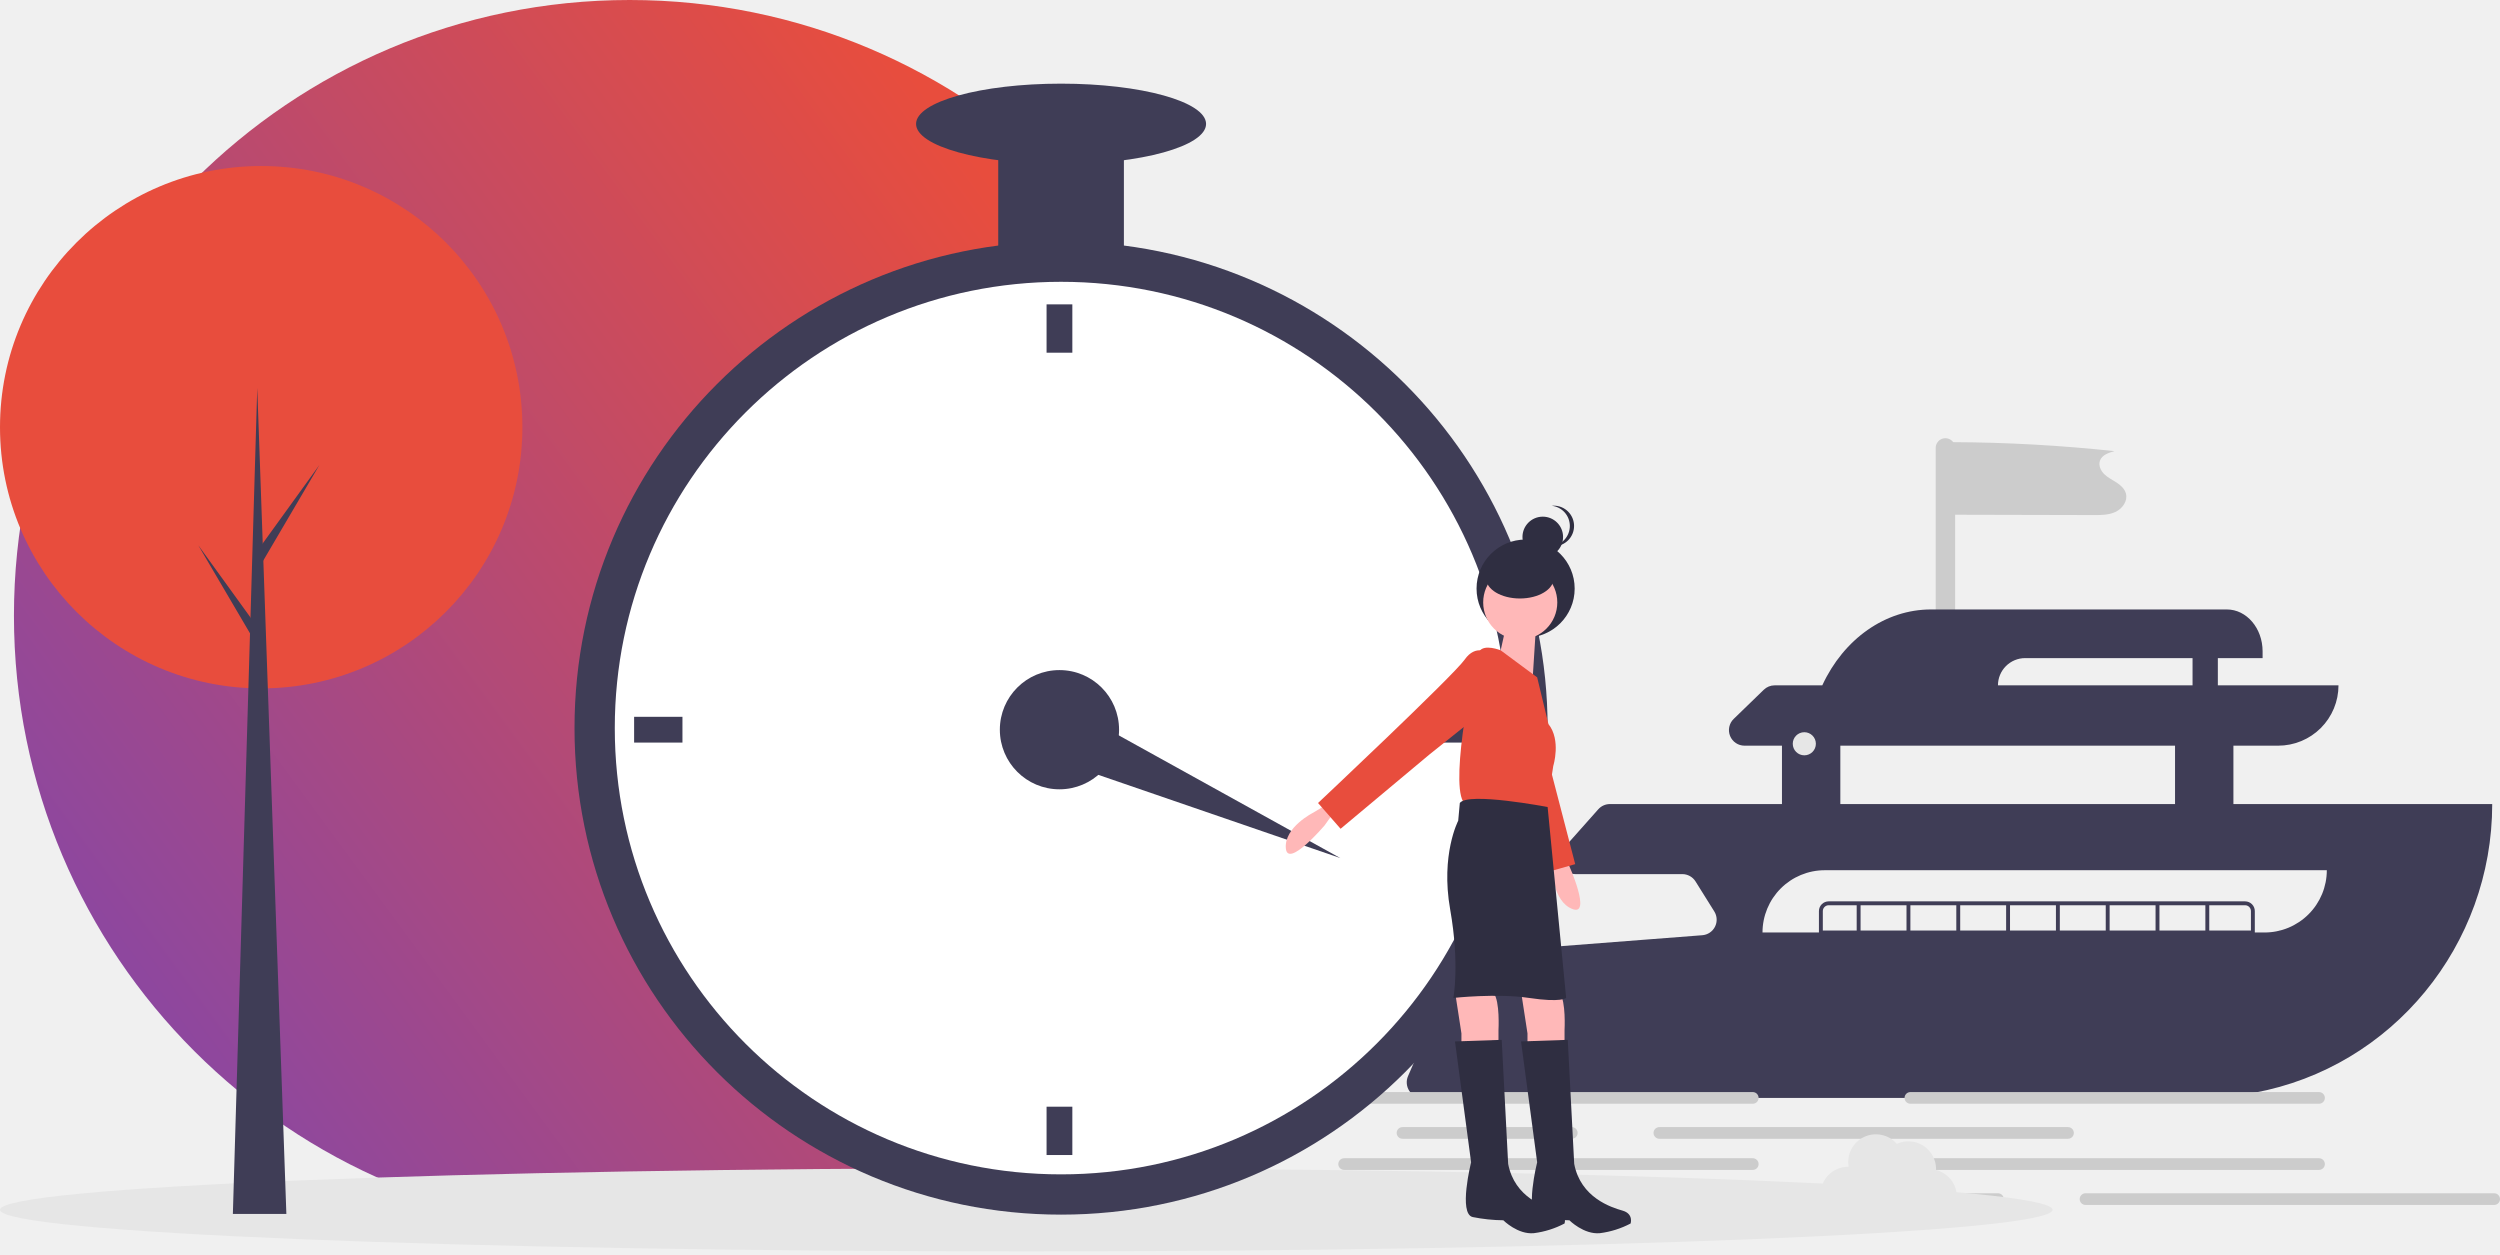
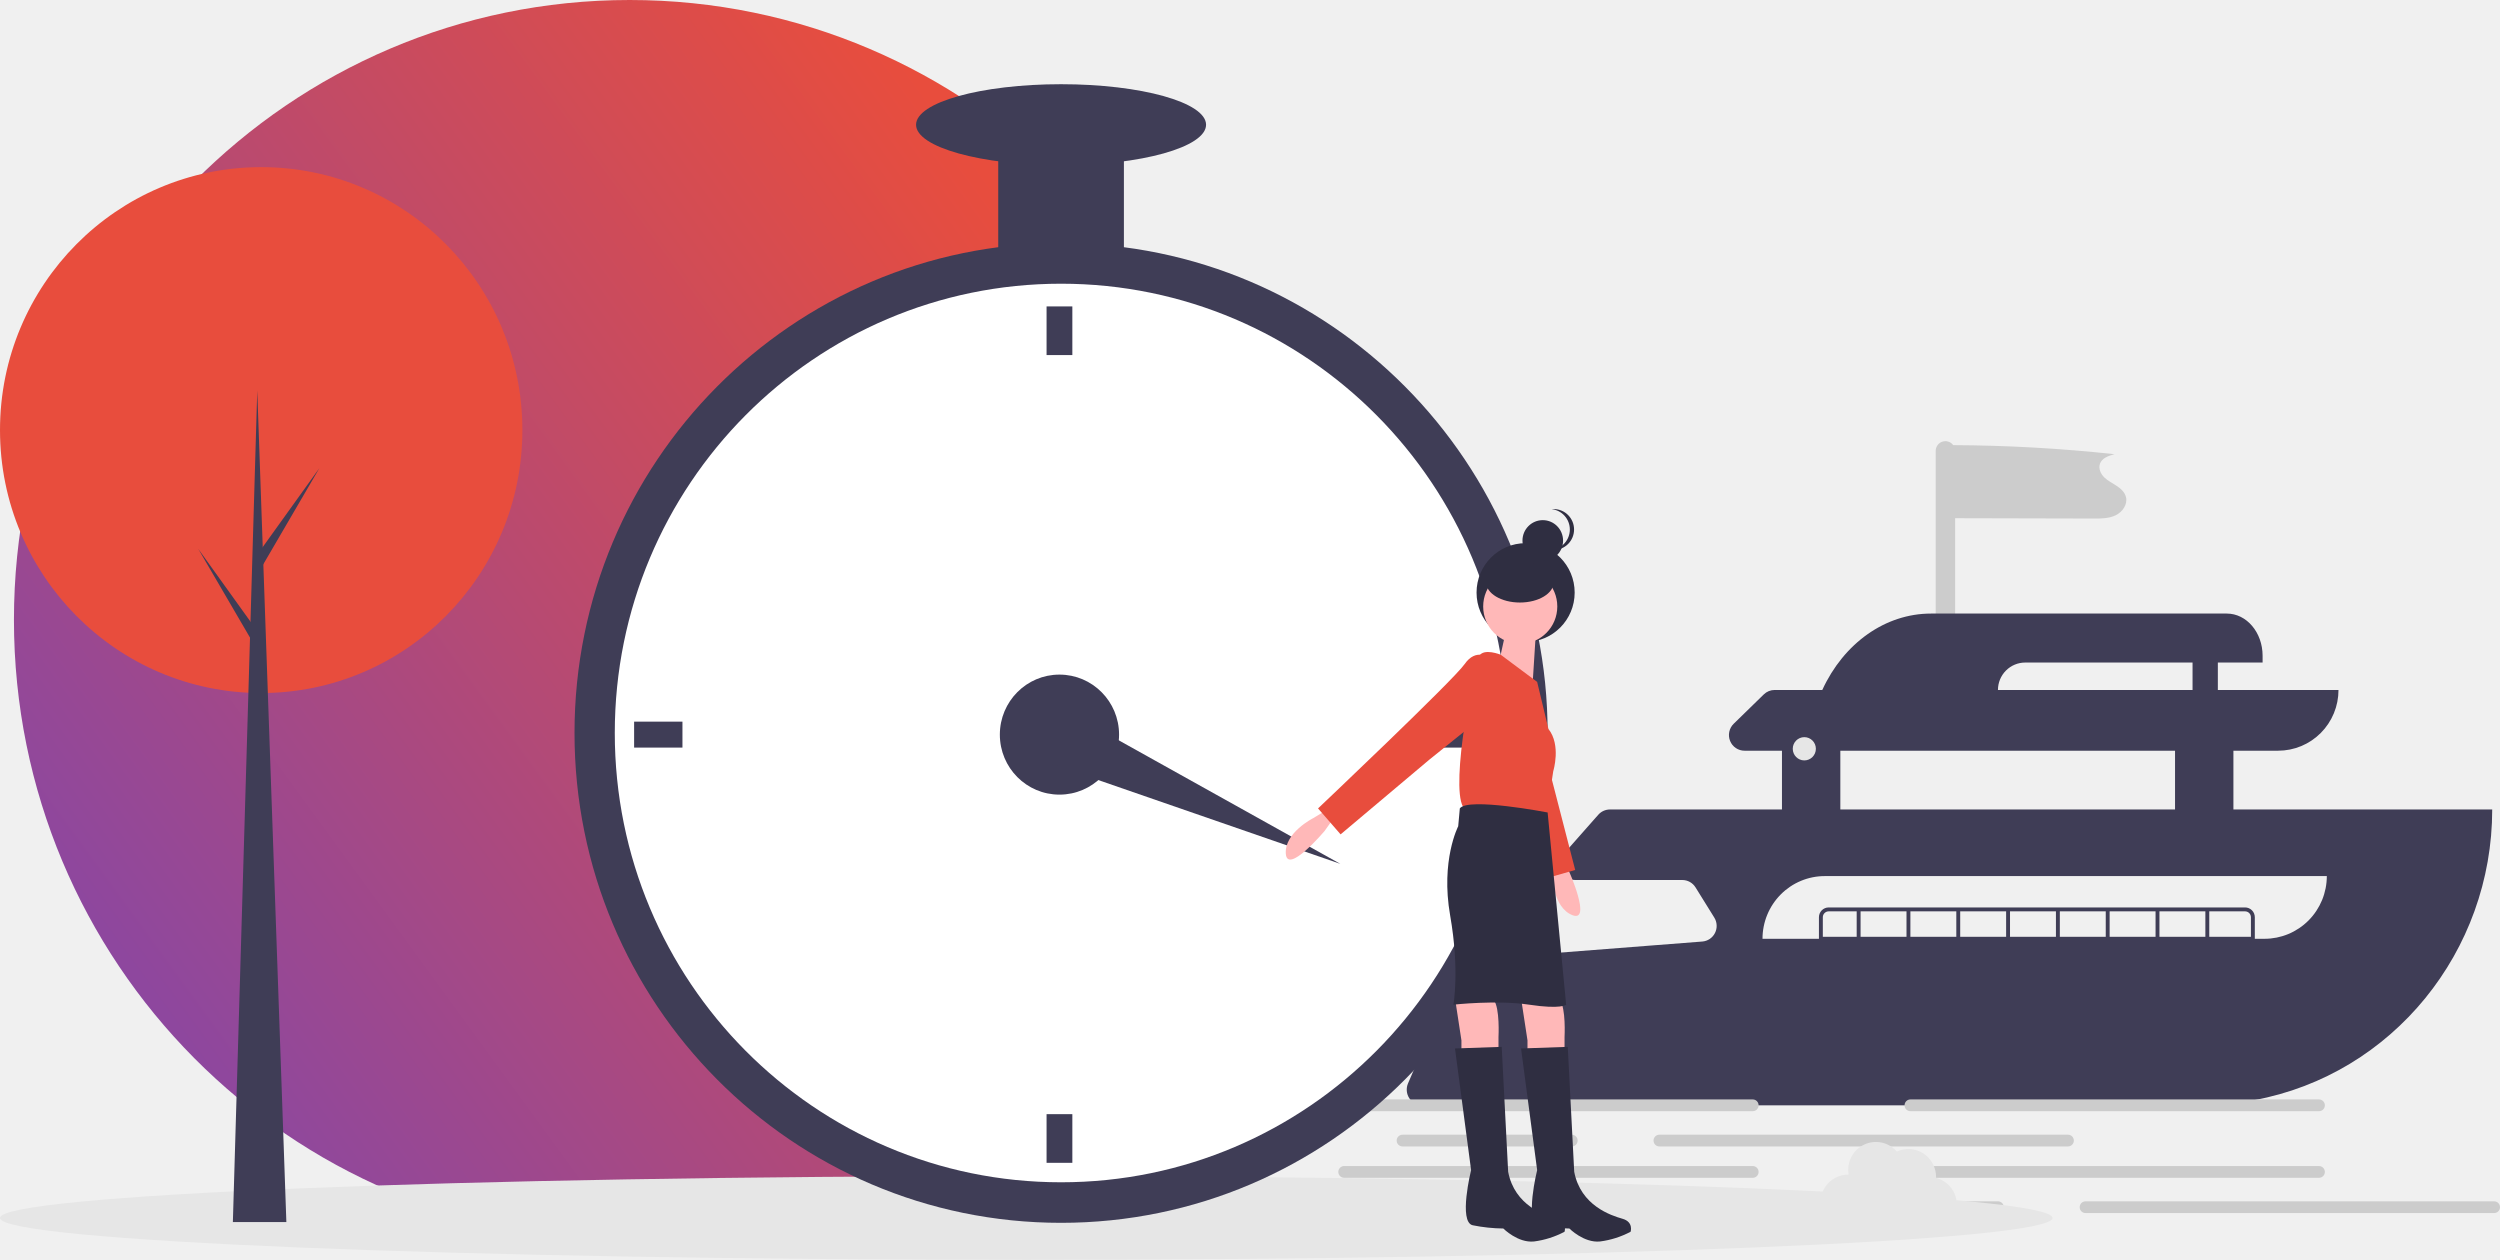
- <svg xmlns="http://www.w3.org/2000/svg" width="538" height="270" viewBox="0 0 538 270" fill="none">
-   <circle cx="135.5" cy="132.5" r="132.5" fill="url(#paint0_linear_174_2229)" />
+ <svg xmlns="http://www.w3.org/2000/svg" width="635" height="320" viewBox="0 0 635 320" fill="none">
+   <ellipse cx="159.93" cy="157.444" rx="156.389" ry="157.444" fill="url(#paint0_linear_174_2229)" />
  <g clip-path="url(#clip0_174_2229)">
-     <path d="M457.509 106.244C457.244 105.205 456.383 104.428 455.486 103.843C454.588 103.257 453.6 102.787 452.834 102.037C452.067 101.288 451.552 100.149 451.908 99.138C452.34 97.909 453.781 97.418 455.041 97.087C443.511 95.848 431.925 95.201 420.328 95.151C420.067 94.796 419.7 94.534 419.281 94.4C418.861 94.267 418.41 94.269 417.993 94.407C417.575 94.545 417.211 94.812 416.954 95.169C416.696 95.526 416.558 95.956 416.56 96.396V133.667H420.747V110.772C430.694 110.796 440.64 110.82 450.587 110.844C452.198 110.848 453.873 110.838 455.321 110.133C456.769 109.427 457.906 107.805 457.509 106.244Z" fill="#CCCCCC" />
-     <path d="M480.63 173.033V160.469H490.261C491.966 160.469 493.654 160.134 495.229 159.481C496.804 158.829 498.235 157.873 499.441 156.667C500.646 155.461 501.602 154.03 502.255 152.455C502.907 150.88 503.243 149.192 503.243 147.487L429.96 147.487C429.96 145.932 430.577 144.441 431.677 143.341C432.776 142.242 434.267 141.624 435.822 141.624H486.911V140.167C486.911 135.189 483.466 131.155 479.216 131.155H415.544C405.737 131.155 396.778 137.471 392.156 147.487H381.903C381.033 147.487 380.197 147.826 379.572 148.431L373.088 154.713C372.608 155.177 372.279 155.774 372.141 156.426C372.003 157.079 372.063 157.758 372.313 158.377C372.564 158.995 372.993 159.525 373.546 159.897C374.1 160.27 374.752 160.469 375.419 160.469H383.477V173.033H346.456C345.983 173.033 345.515 173.133 345.083 173.327C344.652 173.521 344.266 173.804 343.952 174.157L336.507 182.533C336.078 183.016 335.798 183.612 335.7 184.25C335.602 184.889 335.691 185.542 335.955 186.131C336.22 186.72 336.649 187.22 337.191 187.571C337.733 187.922 338.365 188.109 339.011 188.109H362.035C362.603 188.109 363.162 188.253 363.659 188.529C364.156 188.804 364.574 189.201 364.876 189.683L368.916 196.143C369.221 196.632 369.396 197.191 369.422 197.766C369.449 198.342 369.326 198.914 369.067 199.429C368.807 199.943 368.419 200.382 367.94 200.703C367.462 201.024 366.909 201.215 366.334 201.26L316.396 205.123C315.788 205.17 315.205 205.382 314.708 205.737C314.212 206.091 313.822 206.574 313.58 207.134L303.005 231.589C302.785 232.099 302.695 232.655 302.743 233.208C302.791 233.762 302.975 234.294 303.28 234.758C303.585 235.222 304.001 235.603 304.489 235.867C304.978 236.131 305.525 236.269 306.08 236.269H472.937C477.025 236.27 481.103 235.898 485.123 235.158C514.913 229.661 536.325 203.327 536.325 173.033L480.63 173.033ZM396.04 160.469H468.067V173.033H396.04V160.469ZM500.73 187.271C500.73 189.031 500.384 190.774 499.71 192.4C499.037 194.026 498.05 195.503 496.805 196.747C495.561 197.992 494.084 198.979 492.458 199.652C490.832 200.326 489.09 200.672 487.33 200.672H379.29C379.29 197.118 380.702 193.71 383.215 191.196C385.728 188.683 389.136 187.271 392.69 187.271L500.73 187.271Z" fill="#3F3D56" />
-     <path d="M483.142 193.972H393.528C392.973 193.973 392.44 194.193 392.048 194.586C391.655 194.978 391.434 195.511 391.434 196.066V201.091H485.236V196.066C485.236 195.511 485.015 194.978 484.622 194.586C484.23 194.193 483.697 193.973 483.142 193.972ZM411.116 194.809H420.998V200.254H411.116V194.809ZM410.278 200.254H400.396V194.809H410.278V200.254ZM421.835 194.809H431.717V200.254H421.835V194.809ZM432.555 194.809H442.437V200.254H432.555V194.809ZM443.274 194.809H453.156V200.254H443.274V194.809ZM453.994 194.809H463.876V200.254H453.994V194.809ZM464.714 194.809H474.596V200.254H464.714V194.809ZM392.271 196.066C392.272 195.733 392.404 195.413 392.64 195.178C392.875 194.942 393.195 194.81 393.528 194.809H399.558V200.254H392.271V196.066ZM484.399 200.254H475.433V194.809H483.142C483.475 194.81 483.795 194.942 484.03 195.178C484.266 195.413 484.398 195.733 484.399 196.066V200.254Z" fill="#3F3D56" />
-     <path d="M477.28 134.924H471.836V157.538H477.28V134.924Z" fill="#3F3D56" />
-     <path d="M377.196 237.525H289.256C288.923 237.525 288.604 237.393 288.368 237.157C288.132 236.922 288 236.602 288 236.269C288 235.936 288.132 235.616 288.368 235.381C288.604 235.145 288.923 235.013 289.256 235.013H377.196C377.529 235.013 377.849 235.145 378.084 235.381C378.32 235.616 378.452 235.936 378.452 236.269C378.452 236.602 378.32 236.922 378.084 237.157C377.849 237.393 377.529 237.525 377.196 237.525Z" fill="#CCCCCC" />
-     <path d="M338.251 245.063H301.819C301.486 245.063 301.166 244.931 300.931 244.695C300.695 244.46 300.563 244.14 300.563 243.807C300.563 243.474 300.695 243.154 300.931 242.919C301.166 242.683 301.486 242.551 301.819 242.551H338.251C338.584 242.551 338.904 242.683 339.14 242.919C339.375 243.154 339.507 243.474 339.507 243.807C339.507 244.14 339.375 244.46 339.14 244.695C338.904 244.931 338.584 245.063 338.251 245.063Z" fill="#CCCCCC" />
-     <path d="M499.055 237.525H411.116C410.782 237.525 410.463 237.393 410.227 237.157C409.992 236.922 409.859 236.602 409.859 236.269C409.859 235.936 409.992 235.616 410.227 235.381C410.463 235.145 410.782 235.013 411.116 235.013H499.055C499.389 235.013 499.708 235.145 499.944 235.381C500.179 235.616 500.312 235.936 500.312 236.269C500.312 236.602 500.179 236.922 499.944 237.157C499.708 237.393 499.389 237.525 499.055 237.525Z" fill="#CCCCCC" />
-     <path d="M445.035 245.063H357.095C356.762 245.063 356.443 244.931 356.207 244.695C355.971 244.46 355.839 244.14 355.839 243.807C355.839 243.474 355.971 243.154 356.207 242.919C356.443 242.683 356.762 242.551 357.095 242.551H445.035C445.368 242.551 445.688 242.683 445.923 242.919C446.159 243.154 446.291 243.474 446.291 243.807C446.291 244.14 446.159 244.46 445.923 244.695C445.688 244.931 445.368 245.063 445.035 245.063Z" fill="#CCCCCC" />
-     <path d="M377.196 251.764H289.256C288.923 251.763 288.604 251.631 288.369 251.395C288.134 251.16 288.002 250.84 288.002 250.507C288.002 250.175 288.134 249.855 288.369 249.62C288.604 249.384 288.923 249.252 289.256 249.251H377.196C377.529 249.252 377.848 249.384 378.083 249.62C378.318 249.855 378.45 250.175 378.45 250.507C378.45 250.84 378.318 251.16 378.083 251.395C377.848 251.631 377.529 251.763 377.196 251.764Z" fill="#CCCCCC" />
-     <path d="M429.96 259.302H393.528C393.195 259.302 392.875 259.17 392.639 258.934C392.404 258.698 392.271 258.379 392.271 258.046C392.271 257.712 392.404 257.393 392.639 257.157C392.875 256.922 393.195 256.789 393.528 256.789H429.96C430.293 256.789 430.613 256.922 430.848 257.157C431.084 257.393 431.216 257.712 431.216 258.046C431.216 258.379 431.084 258.698 430.848 258.934C430.613 259.17 430.293 259.302 429.96 259.302Z" fill="#CCCCCC" />
-     <path d="M351.233 259.302H314.801C314.468 259.302 314.148 259.17 313.912 258.934C313.677 258.698 313.544 258.379 313.544 258.046C313.544 257.712 313.677 257.393 313.912 257.157C314.148 256.922 314.468 256.789 314.801 256.789H351.233C351.566 256.789 351.886 256.922 352.121 257.157C352.357 257.393 352.489 257.712 352.489 258.046C352.489 258.379 352.357 258.698 352.121 258.934C351.886 259.17 351.566 259.302 351.233 259.302Z" fill="#CCCCCC" />
-     <path d="M499.055 251.764H411.116C410.782 251.764 410.463 251.631 410.227 251.396C409.992 251.16 409.859 250.841 409.859 250.507C409.859 250.174 409.992 249.855 410.227 249.619C410.463 249.383 410.782 249.251 411.116 249.251H499.055C499.388 249.252 499.707 249.384 499.942 249.62C500.178 249.855 500.31 250.175 500.31 250.507C500.31 250.84 500.178 251.16 499.942 251.395C499.707 251.631 499.388 251.763 499.055 251.764Z" fill="#CCCCCC" />
-     <path d="M536.744 259.302H448.804C448.471 259.302 448.151 259.17 447.916 258.934C447.68 258.698 447.548 258.379 447.548 258.046C447.548 257.712 447.68 257.393 447.916 257.157C448.151 256.922 448.471 256.789 448.804 256.789H536.744C537.077 256.789 537.397 256.922 537.632 257.157C537.868 257.393 538 257.712 538 258.046C538 258.379 537.868 258.698 537.632 258.934C537.397 259.17 537.077 259.302 536.744 259.302Z" fill="#CCCCCC" />
+     <path d="M539.996 126.245C539.684 125.011 538.668 124.088 537.608 123.392C536.549 122.696 535.383 122.137 534.478 121.247C533.574 120.357 532.965 119.003 533.385 117.802C533.896 116.342 535.597 115.758 537.084 115.365C523.475 113.892 509.799 113.124 496.112 113.063C495.804 112.643 495.371 112.33 494.876 112.172C494.381 112.013 493.849 112.016 493.355 112.18C492.862 112.344 492.433 112.661 492.129 113.086C491.825 113.51 491.663 114.02 491.664 114.543V158.831H496.607V131.626C508.347 131.654 520.087 131.683 531.827 131.712C533.728 131.716 535.705 131.704 537.414 130.866C539.123 130.028 540.466 128.1 539.996 126.245Z" fill="#CCCCCC" />
+     <path d="M567.286 205.608V190.679H578.654C580.666 190.679 582.659 190.28 584.518 189.505C586.377 188.73 588.066 187.593 589.489 186.161C590.911 184.728 592.04 183.028 592.81 181.156C593.58 179.285 593.976 177.279 593.976 175.253L507.48 175.253C507.48 173.405 508.209 171.633 509.507 170.327C510.805 169.02 512.565 168.286 514.4 168.286H574.7V166.554C574.7 160.64 570.634 155.846 565.617 155.846H490.466C478.891 155.846 468.316 163.352 462.861 175.253H450.759C449.732 175.253 448.745 175.655 448.008 176.374L440.354 183.839C439.789 184.39 439.4 185.099 439.237 185.875C439.074 186.651 439.145 187.458 439.441 188.192C439.736 188.927 440.243 189.556 440.896 189.999C441.549 190.442 442.318 190.679 443.106 190.679H452.617V205.608H408.921C408.363 205.608 407.811 205.727 407.301 205.957C406.792 206.187 406.337 206.524 405.966 206.944L397.179 216.896C396.672 217.47 396.341 218.179 396.226 218.937C396.11 219.696 396.215 220.472 396.527 221.172C396.839 221.872 397.346 222.466 397.986 222.883C398.626 223.3 399.372 223.522 400.134 223.522H427.31C427.98 223.522 428.639 223.694 429.226 224.021C429.812 224.348 430.306 224.82 430.662 225.392L435.431 233.069C435.791 233.649 435.997 234.313 436.028 234.997C436.059 235.681 435.915 236.362 435.608 236.973C435.302 237.584 434.844 238.106 434.279 238.487C433.714 238.868 433.061 239.096 432.383 239.149L373.442 243.739C372.724 243.795 372.035 244.047 371.45 244.468C370.864 244.889 370.403 245.463 370.118 246.128L357.636 275.187C357.376 275.793 357.27 276.454 357.326 277.112C357.383 277.769 357.601 278.402 357.961 278.953C358.321 279.505 358.811 279.958 359.388 280.271C359.965 280.584 360.61 280.748 361.266 280.748H558.207C563.031 280.75 567.845 280.308 572.59 279.428C607.75 272.896 633.023 241.605 633.023 205.608L567.286 205.608ZM467.445 190.679H552.458V205.608H467.445V190.679ZM591.011 222.527C591.011 224.618 590.602 226.689 589.807 228.621C589.012 230.553 587.847 232.308 586.378 233.787C584.91 235.265 583.166 236.438 581.247 237.239C579.328 238.039 577.271 238.451 575.194 238.451H447.675C447.675 234.227 449.341 230.177 452.307 227.191C455.273 224.204 459.296 222.527 463.491 222.527L591.011 222.527Z" fill="#3F3D56" />
+     <path d="M570.252 230.489H464.48C463.825 230.489 463.197 230.752 462.733 231.218C462.27 231.685 462.009 232.317 462.009 232.977V238.948H572.723V232.977C572.722 232.317 572.462 231.685 571.999 231.218C571.535 230.752 570.907 230.489 570.252 230.489V230.489ZM485.239 231.484H496.903V237.953H485.239V231.484ZM484.25 237.953H472.586V231.484H484.25V237.953ZM497.891 231.484H509.555V237.953H497.891V231.484ZM510.543 231.484H522.207V237.953H510.543V231.484ZM523.196 231.484H534.86V237.953H523.196V231.484ZM535.848 231.484H547.512V237.953H535.848V231.484ZM548.501 231.484H560.164V237.953H548.501V231.484ZM462.997 232.977C462.998 232.581 463.154 232.202 463.432 231.922C463.71 231.642 464.087 231.484 464.48 231.484H471.598V237.953H462.997V232.977ZM571.735 237.953H561.153V231.484H570.252C570.645 231.484 571.022 231.642 571.3 231.922C571.578 232.202 571.734 232.581 571.735 232.977V237.953Z" fill="#3F3D56" />
+     <path d="M563.332 160.324H556.907V187.196H563.332V160.324Z" fill="#3F3D56" />
+     <path d="M445.204 282.241H341.409C341.015 282.241 340.638 282.084 340.36 281.804C340.082 281.524 339.926 281.144 339.926 280.748C339.926 280.352 340.082 279.973 340.36 279.693C340.638 279.413 341.015 279.255 341.409 279.255H445.204C445.597 279.255 445.974 279.413 446.252 279.693C446.53 279.973 446.686 280.352 446.686 280.748C446.686 281.144 446.53 281.524 446.252 281.804C445.974 282.084 445.597 282.241 445.204 282.241V282.241Z" fill="#CCCCCC" />
+     <path d="M399.237 291.198H356.236C355.843 291.198 355.466 291.041 355.188 290.761C354.91 290.481 354.754 290.101 354.754 289.706C354.754 289.31 354.91 288.93 355.188 288.65C355.466 288.37 355.843 288.213 356.236 288.213H399.237C399.631 288.213 400.008 288.37 400.286 288.65C400.564 288.93 400.72 289.31 400.72 289.706C400.72 290.101 400.564 290.481 400.286 290.761C400.008 291.041 399.631 291.198 399.237 291.198V291.198Z" fill="#CCCCCC" />
+     <path d="M589.034 282.241H485.239C484.845 282.241 484.468 282.084 484.19 281.804C483.912 281.524 483.756 281.144 483.756 280.748C483.756 280.352 483.912 279.973 484.19 279.693C484.468 279.413 484.845 279.255 485.239 279.255H589.034C589.427 279.255 589.804 279.413 590.082 279.693C590.36 279.973 590.516 280.352 590.516 280.748C590.516 281.144 590.36 281.524 590.082 281.804C589.804 282.084 589.427 282.241 589.034 282.241V282.241Z" fill="#CCCCCC" />
+     <path d="M525.274 291.198H421.479C421.086 291.198 420.708 291.041 420.43 290.761C420.152 290.481 419.996 290.101 419.996 289.706C419.996 289.31 420.152 288.93 420.43 288.65C420.708 288.37 421.086 288.213 421.479 288.213H525.274C525.667 288.213 526.044 288.37 526.322 288.65C526.6 288.93 526.757 289.31 526.757 289.706C526.757 290.101 526.6 290.481 526.322 290.761C526.044 291.041 525.667 291.198 525.274 291.198V291.198Z" fill="#CCCCCC" />
+     <path d="M445.203 299.16H341.408C341.015 299.16 340.639 299.002 340.361 298.722C340.084 298.442 339.928 298.063 339.928 297.667C339.928 297.272 340.084 296.893 340.361 296.613C340.639 296.333 341.015 296.175 341.408 296.175H445.203C445.596 296.175 445.973 296.333 446.25 296.613C446.528 296.893 446.684 297.272 446.684 297.667C446.684 298.063 446.528 298.442 446.25 298.722C445.973 299.002 445.596 299.16 445.203 299.16V299.16Z" fill="#CCCCCC" />
+     <path d="M507.481 308.117H464.48C464.087 308.117 463.709 307.96 463.431 307.68C463.153 307.4 462.997 307.021 462.997 306.625C462.997 306.229 463.153 305.849 463.431 305.569C463.709 305.289 464.087 305.132 464.48 305.132H507.481C507.874 305.132 508.251 305.289 508.529 305.569C508.807 305.849 508.963 306.229 508.963 306.625C508.963 307.021 508.807 307.4 508.529 307.68C508.251 307.96 507.874 308.117 507.481 308.117V308.117Z" fill="#CCCCCC" />
+     <path d="M414.559 308.117H371.558C371.165 308.117 370.788 307.96 370.51 307.68C370.232 307.4 370.076 307.021 370.076 306.625C370.076 306.229 370.232 305.849 370.51 305.569C370.788 305.289 371.165 305.132 371.558 305.132H414.559C414.953 305.132 415.33 305.289 415.608 305.569C415.886 305.849 416.042 306.229 416.042 306.625C416.042 307.021 415.886 307.4 415.608 307.68C415.33 307.96 414.953 308.117 414.559 308.117V308.117Z" fill="#CCCCCC" />
+     <path d="M589.034 299.16H485.239C484.845 299.16 484.468 299.003 484.19 298.723C483.912 298.443 483.756 298.063 483.756 297.667C483.756 297.272 483.912 296.892 484.19 296.612C484.468 296.332 484.845 296.175 485.239 296.175H589.034C589.427 296.175 589.803 296.333 590.081 296.613C590.358 296.893 590.514 297.272 590.514 297.667C590.514 298.063 590.358 298.442 590.081 298.722C589.803 299.002 589.427 299.16 589.034 299.16V299.16Z" fill="#CCCCCC" />
+     <path d="M633.517 308.117H529.722C529.329 308.117 528.952 307.96 528.674 307.68C528.396 307.4 528.24 307.021 528.24 306.625C528.24 306.229 528.396 305.849 528.674 305.569C528.952 305.289 529.329 305.132 529.722 305.132H633.517C633.911 305.132 634.288 305.289 634.566 305.569C634.844 305.849 635 306.229 635 306.625C635 307.021 634.844 307.4 634.566 307.68C634.288 307.96 633.911 308.117 633.517 308.117V308.117Z" fill="#CCCCCC" />
  </g>
-   <path d="M220.854 269.302C342.828 269.302 441.708 265.293 441.708 260.348C441.708 255.404 342.828 251.395 220.854 251.395C98.88 251.395 0 255.404 0 260.348C0 265.293 98.88 269.302 220.854 269.302Z" fill="#E6E6E6" />
-   <path d="M56.208 148.142C87.251 148.142 112.416 122.977 112.416 91.934C112.416 60.892 87.251 35.727 56.208 35.727C25.165 35.727 0 60.892 0 91.934C0 122.977 25.165 148.142 56.208 148.142Z" fill="#E84D3D" />
-   <path d="M61.626 261.233H50.113L55.361 83.469L61.626 261.233Z" fill="#3F3D56" />
-   <path d="M56.377 117.16L68.736 100.061L56.208 121.392L54.853 119.022L56.377 117.16Z" fill="#3F3D56" />
-   <path d="M55.023 134.428L42.664 117.329L55.192 138.661L56.547 136.291L55.023 134.428Z" fill="#3F3D56" />
-   <path d="M228.341 261.39C286.17 261.39 333.049 214.512 333.049 156.684C333.049 98.856 286.17 51.977 228.341 51.977C170.513 51.977 123.634 98.856 123.634 156.684C123.634 214.512 170.513 261.39 228.341 261.39Z" fill="#3F3D56" />
-   <path d="M228.341 252.723C281.383 252.723 324.381 209.725 324.381 156.684C324.381 103.643 281.383 60.645 228.341 60.645C175.3 60.645 132.302 103.643 132.302 156.684C132.302 209.725 175.3 252.723 228.341 252.723Z" fill="white" />
-   <path d="M227.995 169.859C235.08 169.859 240.823 164.116 240.823 157.031C240.823 149.946 235.08 144.203 227.995 144.203C220.91 144.203 215.166 149.946 215.166 157.031C215.166 164.116 220.91 169.859 227.995 169.859Z" fill="#3F3D56" />
-   <path d="M230.768 65.499H225.221V75.901H230.768V65.499Z" fill="#3F3D56" />
-   <path d="M230.768 238.161H225.221V248.562H230.768V238.161Z" fill="#3F3D56" />
-   <path d="M146.864 159.804V154.257H136.462V159.804H146.864Z" fill="#3F3D56" />
-   <path d="M319.527 159.804V154.257H309.126V159.804H319.527Z" fill="#3F3D56" />
-   <path d="M224.297 162.6L229.037 151.76L288.441 184.659L224.297 162.6Z" fill="#3F3D56" />
-   <path d="M241.863 26.668H214.82V57.872H241.863V26.668Z" fill="#3F3D56" />
-   <path d="M228.341 35.336C245.575 35.336 259.546 31.455 259.546 26.668C259.546 21.881 245.575 18 228.341 18C211.108 18 197.137 21.881 197.137 26.668C197.137 31.455 211.108 35.336 228.341 35.336Z" fill="#3F3D56" />
-   <path d="M286.763 175.233L285.029 177.66C285.029 177.66 277.055 187.021 276.708 182.514C276.361 178.007 282.602 174.886 282.602 174.886L286.069 172.806L286.763 175.233Z" fill="#FFB8B8" />
-   <path d="M336.116 183.421L337.568 186.027C337.568 186.027 342.616 197.24 338.394 195.625C334.172 194.009 334.022 187.033 334.022 187.033L333.626 183.009L336.116 183.421Z" fill="#FFB8B8" />
-   <path d="M328.311 137.222C334.142 137.222 338.868 132.495 338.868 126.665C338.868 120.834 334.142 116.108 328.311 116.108C322.48 116.108 317.754 120.834 317.754 126.665C317.754 132.495 322.48 137.222 328.311 137.222Z" fill="#2F2E41" />
-   <path d="M327.328 213.371L328.715 222.386V225.159H336.69V221.692C336.69 221.692 337.036 215.451 335.65 213.718C334.263 211.984 327.328 213.371 327.328 213.371Z" fill="#FFB8B8" />
-   <path d="M313.113 213.371L314.5 222.386V225.159H322.474V221.692C322.474 221.692 322.821 215.451 321.434 213.718C320.047 211.984 313.113 213.371 313.113 213.371Z" fill="#FFB8B8" />
-   <path d="M318.479 140.962C318.479 140.962 315.412 142.578 317.507 146.256C319.602 149.933 331.893 187.977 331.893 187.977L338.985 185.964L332.731 161.904L329.15 146.782L318.479 140.962Z" fill="#E84D3D" />
-   <path d="M327.155 137.615C331.559 137.615 335.13 134.045 335.13 129.641C335.13 125.237 331.559 121.666 327.155 121.666C322.751 121.666 319.181 125.237 319.181 129.641C319.181 134.045 322.751 137.615 327.155 137.615Z" fill="#FFB8B8" />
-   <path d="M330.796 130.854L329.755 147.15L322.474 141.949C322.474 141.949 324.901 132.241 324.208 131.548L330.796 130.854Z" fill="#FFB8B8" />
-   <path d="M330.795 145.763L322.952 139.954C322.952 139.954 319.354 138.482 318.314 140.215C317.274 141.949 312.073 167.605 314.847 172.459C314.847 172.459 329.755 175.58 332.876 173.846L334.263 164.832C334.263 164.832 335.996 159.284 333.222 155.817L330.795 145.763Z" fill="#E84D3D" />
-   <path d="M320.394 140.562C320.394 140.562 317.62 138.482 315.193 141.949C312.766 145.416 283.642 172.806 283.642 172.806L288.496 178.353L307.566 162.405L319.701 152.697L320.394 140.562Z" fill="#E84D3D" />
-   <path d="M333.049 173.673C333.049 173.673 315.887 170.379 314.153 172.806L313.807 176.62C313.807 176.62 309.993 183.901 312.073 195.689C314.153 207.477 312.766 214.758 312.766 214.758C312.766 214.758 322.128 213.718 329.062 214.758C335.996 215.798 337.036 214.758 337.036 214.758L333.049 173.673Z" fill="#2F2E41" />
-   <path d="M337.383 223.772L327.328 224.119L330.796 250.122C330.796 250.122 328.022 261.217 331.142 261.911C333.311 262.348 335.517 262.581 337.73 262.604C337.73 262.604 340.85 265.724 344.317 265.378C346.62 265.084 348.851 264.379 350.905 263.297C350.905 263.297 351.598 261.217 349.171 260.524C346.744 259.83 340.157 257.75 338.77 250.469L337.383 223.772Z" fill="#2F2E41" />
-   <path d="M323.168 223.772L313.113 224.119L316.58 250.122C316.58 250.122 313.806 261.217 316.927 261.911C319.096 262.348 321.302 262.581 323.514 262.604C323.514 262.604 326.635 265.724 330.102 265.378C332.405 265.084 334.636 264.379 336.69 263.297C336.69 263.297 337.383 261.217 334.956 260.524C332.529 259.83 325.941 257.75 324.555 250.469L323.168 223.772Z" fill="#2F2E41" />
-   <path d="M332.004 119.922C334.417 119.922 336.373 117.966 336.373 115.554C336.373 113.141 334.417 111.185 332.004 111.185C329.591 111.185 327.635 113.141 327.635 115.554C327.635 117.966 329.591 119.922 332.004 119.922Z" fill="#2F2E41" />
-   <path d="M337.829 113.187C337.829 112.108 337.429 111.066 336.706 110.264C335.983 109.461 334.989 108.955 333.915 108.843C334.066 108.827 334.218 108.819 334.37 108.819C335.529 108.819 336.64 109.279 337.459 110.098C338.279 110.918 338.739 112.029 338.739 113.187C338.739 114.346 338.279 115.457 337.459 116.276C336.64 117.096 335.529 117.556 334.37 117.556C334.218 117.556 334.066 117.548 333.915 117.532C334.989 117.42 335.983 116.913 336.706 116.111C337.429 115.309 337.829 114.267 337.829 113.187Z" fill="#2F2E41" />
-   <path d="M327.083 128.795C331.104 128.795 334.364 126.839 334.364 124.427C334.364 122.014 331.104 120.058 327.083 120.058C323.062 120.058 319.802 122.014 319.802 124.427C319.802 126.839 323.062 128.795 327.083 128.795Z" fill="#2F2E41" />
-   <path d="M416.632 251.775C416.634 251.711 416.642 251.647 416.642 251.582C416.644 250.582 416.393 249.597 415.914 248.719C415.436 247.841 414.743 247.098 413.902 246.558C413.06 246.017 412.096 245.698 411.098 245.628C410.1 245.558 409.101 245.74 408.192 246.158C407.34 245.174 406.188 244.496 404.913 244.23C403.638 243.963 402.311 244.121 401.135 244.681C399.959 245.241 398.999 246.17 398.402 247.328C397.805 248.485 397.605 249.807 397.831 251.089C397.8 251.089 397.771 251.085 397.74 251.085C396.79 251.083 395.853 251.309 395.008 251.742C394.162 252.176 393.432 252.805 392.879 253.577C392.325 254.35 391.964 255.243 391.826 256.183C391.687 257.123 391.775 258.083 392.082 258.982C392.389 259.881 392.906 260.694 393.591 261.353C394.275 262.012 395.107 262.499 396.018 262.771C396.928 263.044 397.89 263.096 398.824 262.922C399.758 262.747 400.638 262.353 401.389 261.771C401.862 262.694 402.569 263.477 403.438 264.044C404.307 264.61 405.309 264.941 406.344 265.002C407.38 265.063 408.414 264.853 409.344 264.392C410.273 263.932 411.067 263.237 411.646 262.376C412.356 262.893 413.172 263.246 414.035 263.411C414.897 263.576 415.786 263.549 416.637 263.33C417.487 263.112 418.279 262.709 418.956 262.149C419.633 261.589 420.178 260.887 420.552 260.092C420.926 259.297 421.119 258.429 421.119 257.551C421.119 256.673 420.924 255.805 420.55 255.011C420.175 254.216 419.63 253.514 418.953 252.955C418.276 252.396 417.483 251.993 416.632 251.775Z" fill="#E6E6E6" />
-   <path d="M388.289 162.546C389.663 162.546 390.776 161.432 390.776 160.059C390.776 158.685 389.663 157.572 388.289 157.572C386.916 157.572 385.802 158.685 385.802 160.059C385.802 161.432 386.916 162.546 388.289 162.546Z" fill="#E6E6E6" />
+   <path d="M260.673 320C404.639 320 521.347 315.237 521.347 309.361C521.347 303.485 404.639 298.722 260.673 298.722C116.707 298.722 0 303.485 0 309.361C0 315.237 116.707 320 260.673 320Z" fill="#E6E6E6" />
+   <path d="M66.342 176.03C102.982 176.03 132.684 146.128 132.684 109.242C132.684 72.355 102.982 42.453 66.342 42.453C29.702 42.453 0 72.355 0 109.242C0 146.128 29.702 176.03 66.342 176.03Z" fill="#E84D3D" />
+   <path d="M72.737 310.413H59.148L65.343 99.183L72.737 310.413Z" fill="#3F3D56" />
+   <path d="M66.542 139.216L81.129 118.898L66.342 144.245L64.743 141.429L66.542 139.216Z" fill="#3F3D56" />
+   <path d="M64.943 159.735L50.356 139.417L65.143 164.765L66.742 161.948L64.943 159.735Z" fill="#3F3D56" />
+   <path d="M269.511 310.599C337.766 310.599 393.097 254.895 393.097 186.181C393.097 117.467 337.766 61.763 269.511 61.763C201.256 61.763 145.925 117.467 145.925 186.181C145.925 254.895 201.256 310.599 269.511 310.599Z" fill="#3F3D56" />
+   <path d="M269.511 300.3C332.115 300.3 382.867 249.207 382.867 186.181C382.867 123.155 332.115 72.062 269.511 72.062C206.906 72.062 156.155 123.155 156.155 186.181C156.155 249.207 206.906 300.3 269.511 300.3Z" fill="white" />
+   <path d="M269.101 201.836C277.464 201.836 284.243 195.012 284.243 186.593C284.243 178.174 277.464 171.35 269.101 171.35C260.739 171.35 253.96 178.174 253.96 186.593C253.96 195.012 260.739 201.836 269.101 201.836Z" fill="#3F3D56" />
+   <path d="M272.376 77.83H265.828V90.189H272.376V77.83Z" fill="#3F3D56" />
+   <path d="M272.376 282.996H265.828V295.356H272.376V282.996Z" fill="#3F3D56" />
+   <path d="M173.343 189.889V183.297H161.066V189.889H173.343Z" fill="#3F3D56" />
+   <path d="M377.137 189.889V183.297H364.86V189.889H377.137Z" fill="#3F3D56" />
+   <path d="M264.737 193.21L270.332 180.329L340.447 219.423L264.737 193.21Z" fill="#3F3D56" />
+   <path d="M285.471 31.688H253.551V68.766H285.471V31.688Z" fill="#3F3D56" />
+   <path d="M269.511 41.988C289.852 41.988 306.341 37.376 306.341 31.688C306.341 26 289.852 21.389 269.511 21.389C249.17 21.389 232.68 26 232.68 31.688C232.68 37.376 249.17 41.988 269.511 41.988Z" fill="#3F3D56" />
+   <path d="M338.465 208.222L336.419 211.106C336.419 211.106 327.007 222.229 326.598 216.874C326.189 211.518 333.555 207.81 333.555 207.81L337.647 205.338L338.465 208.222Z" fill="#FFB8B8" />
+   <path d="M396.717 217.952L398.43 221.048C398.43 221.048 404.388 234.372 399.405 232.452C394.422 230.533 394.245 222.244 394.245 222.244L393.777 217.462L396.717 217.952Z" fill="#FFB8B8" />
+   <path d="M387.505 163.055C394.387 163.055 399.965 157.439 399.965 150.511C399.965 143.582 394.387 137.966 387.505 137.966C380.623 137.966 375.044 143.582 375.044 150.511C375.044 157.439 380.623 163.055 387.505 163.055Z" fill="#2F2E41" />
+   <path d="M386.345 253.54L387.982 264.251V267.547H397.394V263.427C397.394 263.427 397.803 256.012 396.166 253.952C394.53 251.892 386.345 253.54 386.345 253.54Z" fill="#FFB8B8" />
+   <path d="M369.567 253.54L371.204 264.251V267.547H380.616V263.427C380.616 263.427 381.025 256.012 379.388 253.952C377.751 251.892 369.567 253.54 369.567 253.54Z" fill="#FFB8B8" />
+   <path d="M375.9 167.499C375.9 167.499 372.28 169.42 374.753 173.789C377.225 178.159 391.733 223.365 391.733 223.365L400.102 220.973L392.721 192.383L388.495 174.414L375.9 167.499Z" fill="#E84D3D" />
+   <path d="M386.14 163.522C391.339 163.522 395.553 159.28 395.553 154.047C395.553 148.813 391.339 144.571 386.14 144.571C380.942 144.571 376.728 148.813 376.728 154.047C376.728 159.28 380.942 163.522 386.14 163.522Z" fill="#FFB8B8" />
+   <path d="M390.437 155.488L389.209 174.852L380.615 168.672C380.615 168.672 383.48 157.136 382.662 156.312L390.437 155.488Z" fill="#FFB8B8" />
+   <path d="M390.437 173.204L381.179 166.302C381.179 166.302 376.932 164.552 375.705 166.612C374.477 168.672 368.338 199.158 371.612 204.926C371.612 204.926 389.209 208.634 392.892 206.574L394.529 195.863C394.529 195.863 396.575 189.271 393.301 185.151L390.437 173.204Z" fill="#E84D3D" />
+   <path d="M378.16 167.024C378.16 167.024 374.887 164.552 372.022 168.672C369.157 172.792 334.782 205.338 334.782 205.338L340.512 211.93L363.019 192.979L377.342 181.443L378.16 167.024Z" fill="#E84D3D" />
+   <path d="M393.097 206.368C393.097 206.368 372.841 202.454 370.794 205.338L370.385 209.87C370.385 209.87 365.884 218.522 368.339 232.529C370.794 246.536 369.157 255.188 369.157 255.188C369.157 255.188 380.207 253.952 388.391 255.188C396.576 256.424 397.803 255.188 397.803 255.188L393.097 206.368Z" fill="#2F2E41" />
+   <path d="M398.213 265.899L386.345 266.311L390.437 297.21C390.437 297.21 387.163 310.393 390.846 311.217C393.407 311.737 396.01 312.013 398.622 312.041C398.622 312.041 402.305 315.749 406.397 315.337C409.115 314.988 411.748 314.15 414.172 312.865C414.172 312.865 414.991 310.393 412.126 309.569C409.262 308.745 401.486 306.273 399.849 297.622L398.213 265.899Z" fill="#2F2E41" />
+   <path d="M381.434 265.899L369.567 266.311L373.659 297.21C373.659 297.21 370.385 310.393 374.068 311.217C376.628 311.737 379.232 312.013 381.843 312.041C381.843 312.041 385.526 315.749 389.619 315.337C392.336 314.988 394.97 314.15 397.394 312.865C397.394 312.865 398.212 310.393 395.348 309.569C392.483 308.745 384.708 306.273 383.071 297.622L381.434 265.899Z" fill="#2F2E41" />
+   <path d="M391.863 142.498C394.711 142.498 397.02 140.174 397.02 137.308C397.02 134.441 394.711 132.117 391.863 132.117C389.016 132.117 386.707 134.441 386.707 137.308C386.707 140.174 389.016 142.498 391.863 142.498Z" fill="#2F2E41" />
+   <path d="M398.738 134.496C398.738 133.213 398.266 131.975 397.413 131.022C396.56 130.068 395.387 129.467 394.119 129.333C394.298 129.314 394.477 129.305 394.656 129.305C396.024 129.305 397.335 129.852 398.302 130.825C399.269 131.799 399.813 133.119 399.813 134.496C399.813 135.873 399.269 137.193 398.302 138.166C397.335 139.14 396.024 139.687 394.656 139.687C394.477 139.687 394.298 139.677 394.119 139.659C395.387 139.525 396.56 138.923 397.413 137.97C398.266 137.016 398.738 135.779 398.738 134.496V134.496Z" fill="#2F2E41" />
+   <path d="M386.055 153.042C390.801 153.042 394.649 150.718 394.649 147.851C394.649 144.984 390.801 142.66 386.055 142.66C381.309 142.66 377.461 144.984 377.461 147.851C377.461 150.718 381.309 153.042 386.055 153.042Z" fill="#2F2E41" />
+   <path d="M491.75 299.174C491.752 299.097 491.761 299.022 491.761 298.944C491.763 297.756 491.468 296.586 490.902 295.543C490.337 294.499 489.52 293.616 488.527 292.974C487.533 292.332 486.395 291.952 485.218 291.869C484.04 291.786 482.861 292.003 481.788 292.499C480.782 291.33 479.422 290.525 477.917 290.208C476.413 289.891 474.846 290.079 473.458 290.744C472.07 291.409 470.937 292.514 470.233 293.889C469.528 295.265 469.291 296.835 469.558 298.359C469.522 298.358 469.487 298.353 469.452 298.353C468.33 298.352 467.224 298.619 466.226 299.134C465.228 299.65 464.367 300.397 463.713 301.315C463.06 302.233 462.634 303.295 462.471 304.412C462.307 305.529 462.411 306.669 462.773 307.737C463.135 308.806 463.746 309.772 464.554 310.555C465.362 311.338 466.344 311.916 467.418 312.24C468.493 312.564 469.628 312.625 470.731 312.418C471.833 312.212 472.871 311.743 473.757 311.051C474.317 312.148 475.15 313.079 476.176 313.752C477.202 314.425 478.384 314.818 479.607 314.89C480.829 314.963 482.05 314.713 483.147 314.166C484.244 313.619 485.181 312.793 485.864 311.77C486.703 312.384 487.665 312.804 488.684 313C489.702 313.196 490.751 313.164 491.755 312.904C492.759 312.645 493.694 312.166 494.493 311.5C495.291 310.835 495.934 310 496.376 309.056C496.817 308.112 497.046 307.081 497.045 306.037C497.045 304.993 496.815 303.963 496.373 303.019C495.932 302.075 495.288 301.24 494.489 300.576C493.689 299.911 492.754 299.432 491.75 299.174V299.174Z" fill="#E6E6E6" />
+   <path d="M458.297 193.146C459.918 193.146 461.232 191.823 461.232 190.191C461.232 188.559 459.918 187.236 458.297 187.236C456.676 187.236 455.361 188.559 455.361 190.191C455.361 191.823 456.676 193.146 458.297 193.146Z" fill="#E6E6E6" />
  <defs>
-     <linearGradient id="paint0_linear_174_2229" x1="191.98" y1="9.436" x2="-126.786" y2="243.355" gradientUnits="userSpaceOnUse">
+     <linearGradient id="paint0_linear_174_2229" x1="226.593" y1="11.213" x2="-151.412" y2="286.744" gradientUnits="userSpaceOnUse">
      <stop stop-color="#E84D3D" />
      <stop offset="1" stop-color="#5944D7" />
    </linearGradient>
    <clipPath id="clip0_174_2229">
-       <rect width="250" height="165" fill="white" transform="translate(288 94.3019)" />
+       <rect width="295.074" height="196.062" fill="white" transform="translate(339.926 112.055)" />
    </clipPath>
  </defs>
</svg>
